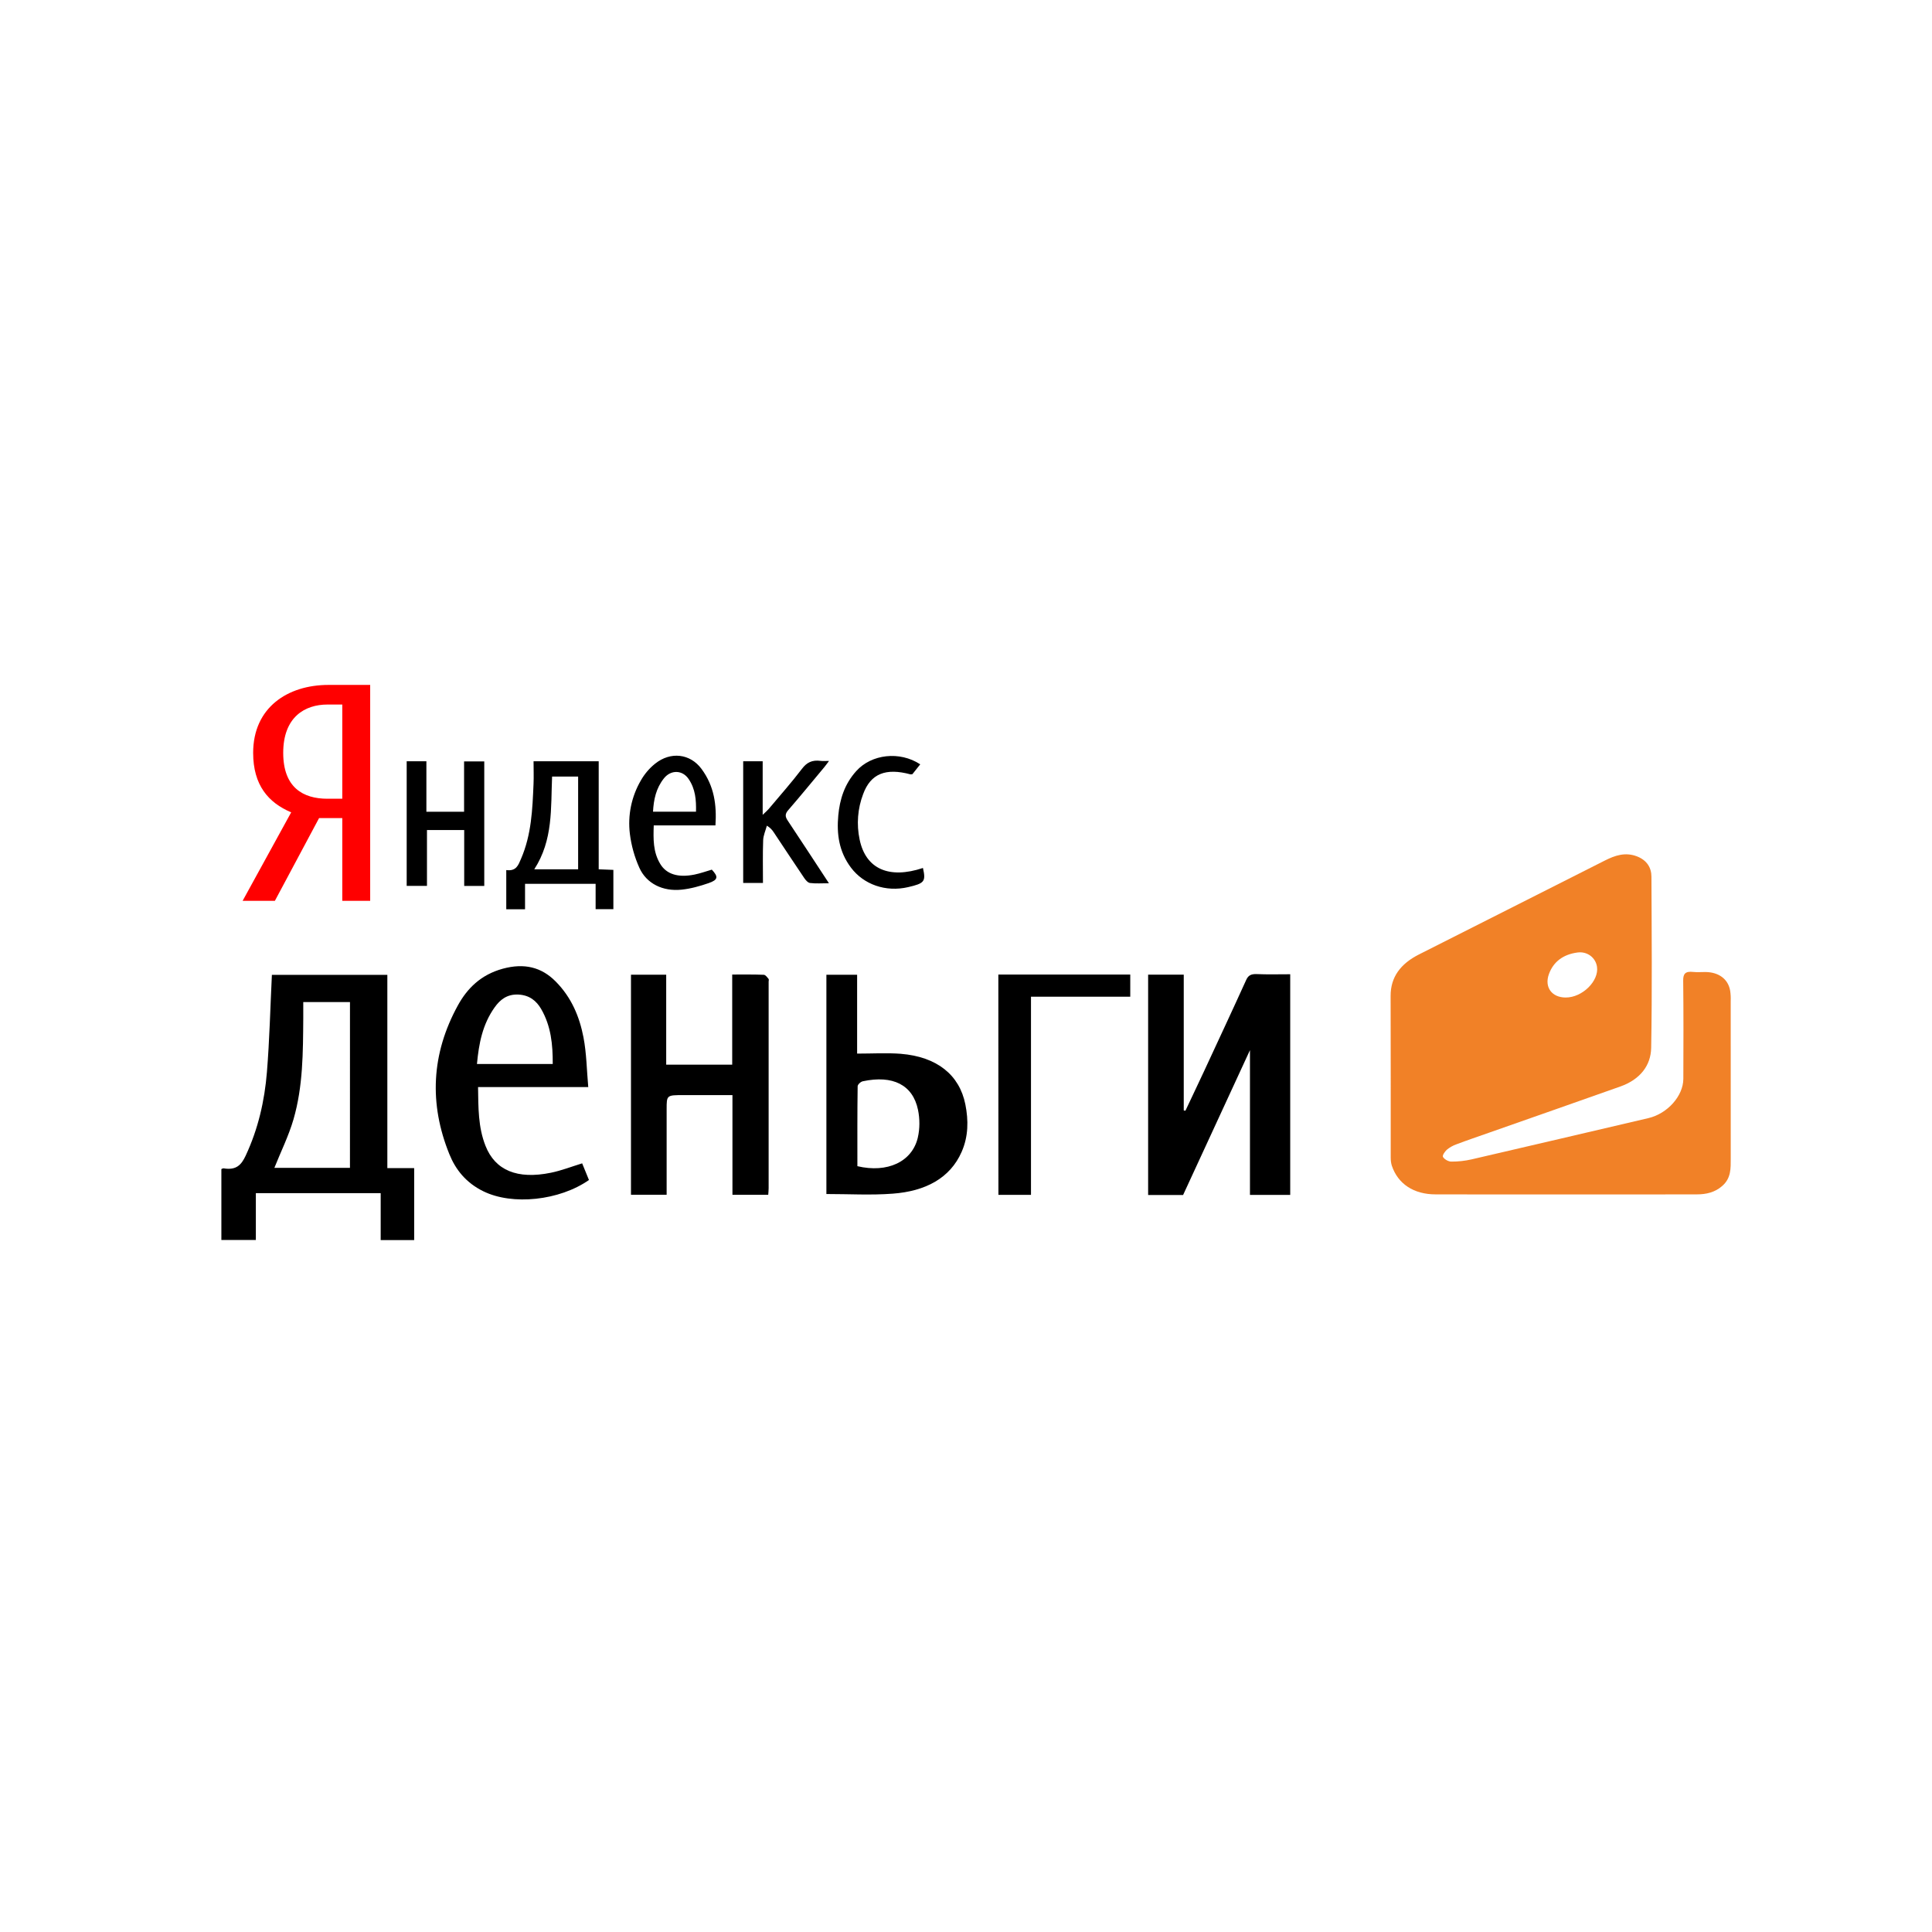
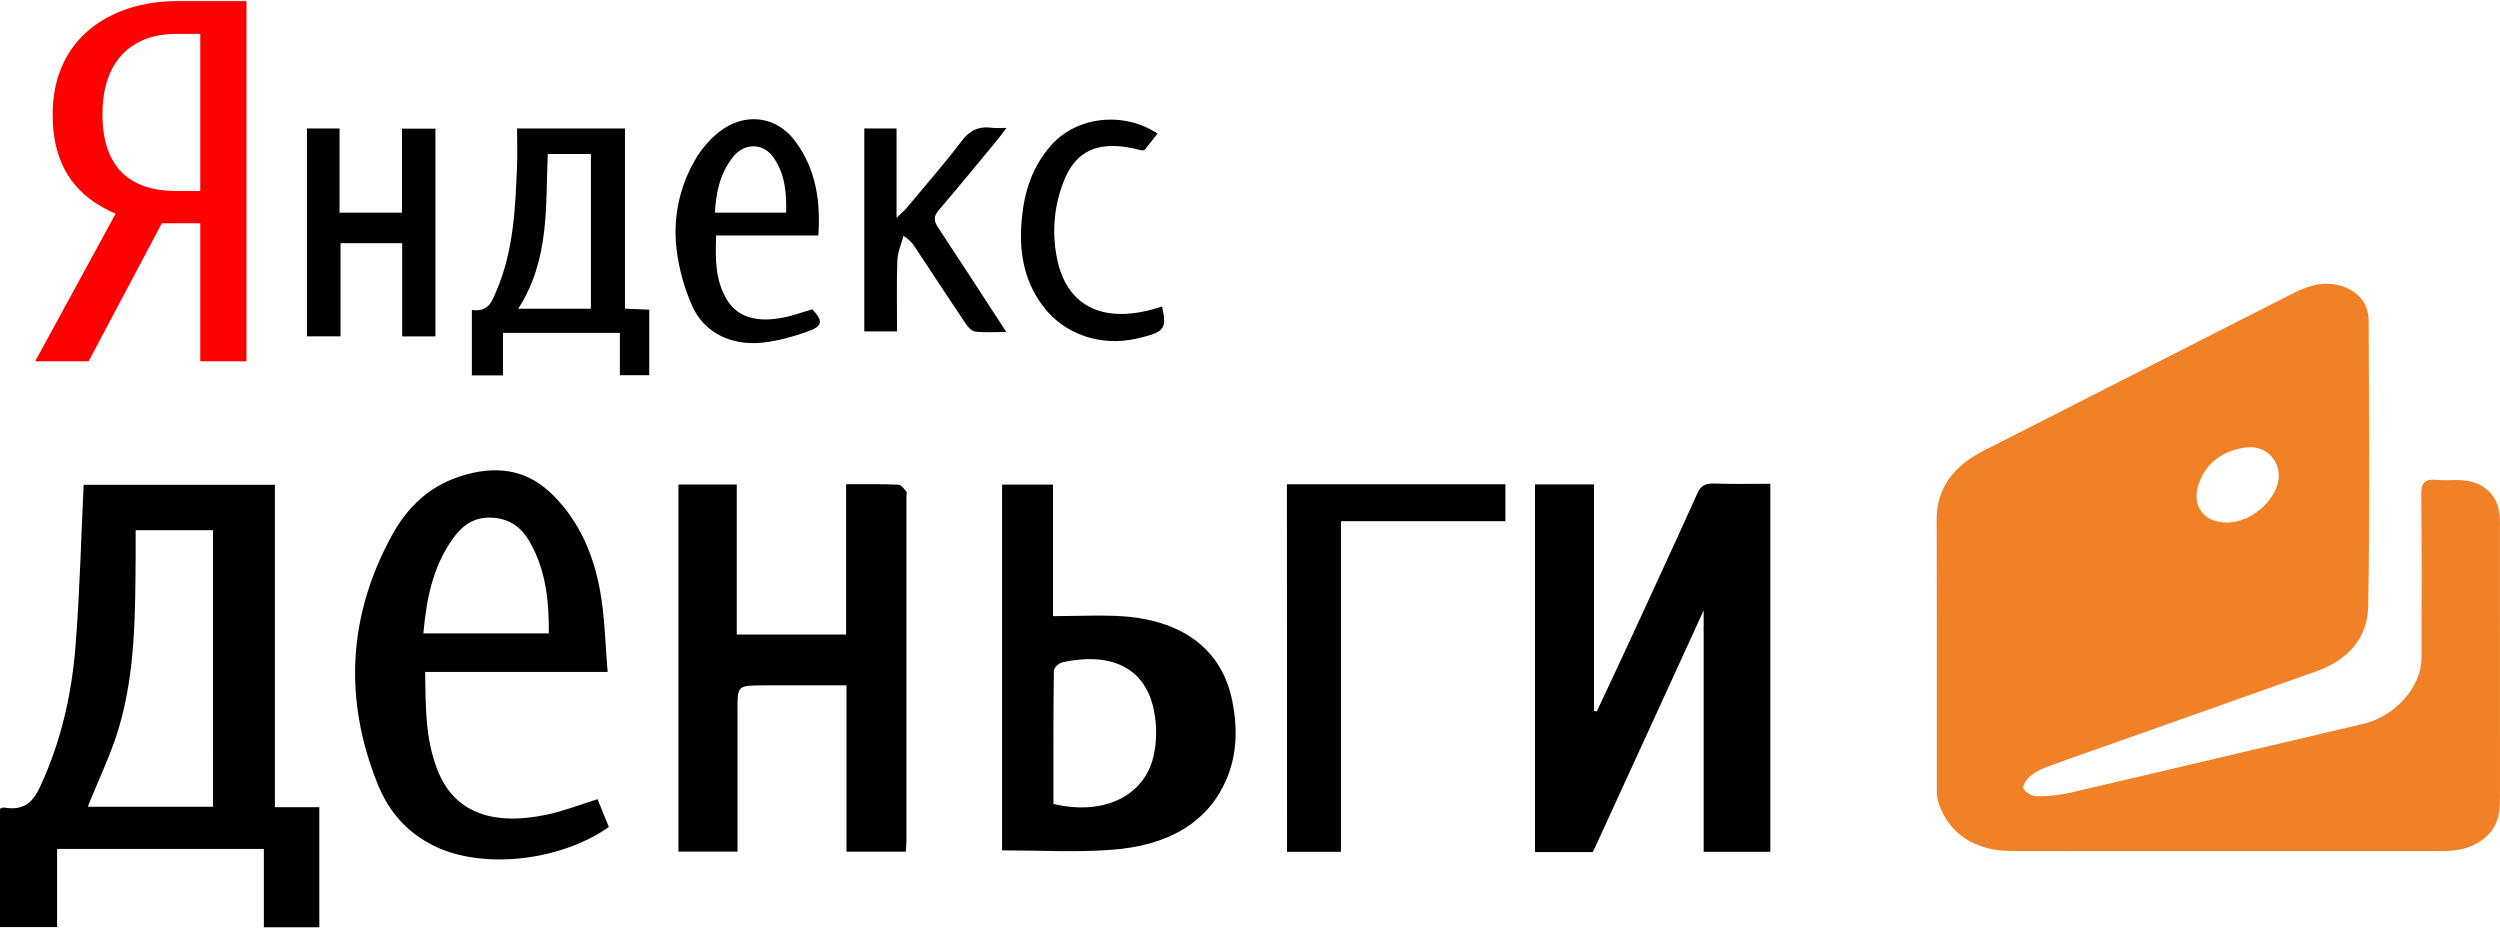
- <svg xmlns="http://www.w3.org/2000/svg" width="96" height="96" viewBox="0 0 96 96">
-   <g fill="none" fill-rule="evenodd">
-     <path d="M19.247 48.44H13.51c-.08 1.63-.117 3.234-.247 4.834-.116 1.42-.43 2.813-1.057 4.153-.208.443-.457.734-1.09.628-.034-.006-.075.019-.116.035v3.524h1.713v-2.326h6.203v2.332h1.664v-3.576h-1.333V48.44zm-1.858 9.591h-3.756c.32-.802.712-1.59.95-2.41.477-1.646.473-3.335.486-5.02.003-.26 0-.522 0-.808h2.321l-.001 8.238zm12.36-20.205h-3.237c0 .402.015.763-.001 1.126-.054 1.261-.1 2.524-.626 3.732-.13.298-.227.616-.729.55v1.948h.933v-1.266h3.507v1.26h.882v-1.952c-.253-.01-.469-.02-.729-.029v-5.37zm-1.022 5.37h-2.18c.946-1.465.818-3.038.886-4.608h1.294v4.607zm-1.35 15.076c-1.678.344-2.774-.12-3.253-1.337-.369-.935-.354-1.9-.37-2.919h5.476c-.076-.848-.084-1.675-.238-2.475-.195-1.003-.581-1.965-1.382-2.773-.708-.714-1.56-.922-2.624-.634-1.104.3-1.777.994-2.23 1.816-1.328 2.413-1.442 4.9-.425 7.406.306.758.824 1.417 1.686 1.838 1.445.712 3.782.464 5.248-.56-.116-.286-.233-.574-.338-.828-.543.168-1.033.36-1.55.466zm-2.796-8.22c.258-.363.602-.66 1.179-.633.564.03.898.325 1.125.709.5.86.584 1.782.58 2.74H23.7c.095-1.015.273-1.962.88-2.816zm9.291-5.846c.455-.047.91-.176 1.338-.324.477-.165.49-.317.16-.67-.29.085-.57.186-.86.245-.814.165-1.393-.016-1.702-.528-.363-.599-.346-1.242-.324-1.915h3.066c.067-1.008-.057-1.953-.695-2.811-.561-.755-1.532-.875-2.304-.255-.29.23-.534.527-.705.828a4.238 4.238 0 0 0-.548 2.657 5.89 5.89 0 0 0 .47 1.683c.352.788 1.165 1.19 2.104 1.09zm-.879-5.534c.345-.43.916-.417 1.222.033.342.499.383 1.05.369 1.629h-2.136c.033-.605.149-1.166.545-1.662zm8.197 5.216c-.357 0-.653.024-.942-.013-.107-.014-.221-.149-.288-.249-.51-.754-1.01-1.513-1.515-2.272a.979.979 0 0 0-.34-.326c-.064.24-.175.482-.184.722-.026.7-.01 1.404-.01 2.122h-.982v-6.045h.968v2.662c.152-.147.231-.212.295-.287.557-.664 1.136-1.316 1.657-2 .236-.312.5-.453.935-.394.106.014.219.002.41.002-.101.133-.164.225-.237.312-.594.711-1.18 1.43-1.79 2.133-.166.188-.156.326-.028.516.677 1.016 1.34 2.036 2.05 3.117zm-18.124-2.643h-1.85v2.773h-1.008v-6.192h.979v2.51h1.873v-2.503h1.003v6.188h-.997v-2.776zm15.123 7.396c.026.03.004.088.004.133v10.274c0 .099-.012.202-.02.322h-1.778v-4.955h-2.43c-.84 0-.84 0-.84.702-.002 1.276 0 2.545 0 3.822v.428h-1.772V48.432h1.75v4.47h3.28v-4.478c.559 0 1.066-.008 1.571.013.084.003.168.125.235.204zm24.249-.239c.548.024 1.096.008 1.672.008v10.963h-2v-7.192c-1.114 2.417-2.218 4.812-3.323 7.199H57.05V48.429h1.77v6.748c.03.004.054.01.084.013.309-.659.626-1.318.932-1.977.698-1.507 1.402-3.01 2.088-4.523.101-.217.23-.297.515-.288zm-20.153-5.289c-.603-.8-.715-1.684-.631-2.595.074-.794.304-1.55.892-2.203.76-.846 2.16-1.006 3.18-.336-.138.173-.265.335-.388.488-.043.007-.071.018-.095.011-1.236-.334-1.98-.033-2.353.978a4.006 4.006 0 0 0-.175 2.263c.305 1.464 1.465 1.97 3.146 1.41.155.681.066.764-.728.95-1.125.264-2.218-.13-2.848-.966zm2.484 9.25c-.704-.053-1.42-.01-2.179-.01v-3.918h-1.527V59.33c1.13 0 2.221.065 3.299-.018 1.614-.12 2.846-.762 3.422-2.078.336-.764.343-1.56.184-2.358-.295-1.47-1.413-2.364-3.199-2.512zm.837 4.164c-.284 1.205-1.517 1.772-3.003 1.42 0-1.337-.006-2.652.013-3.97 0-.088.152-.23.261-.25 1.486-.316 2.48.178 2.738 1.419.092.445.095.935-.01 1.381zm4-8.103h6.556v1.102h-4.933v9.846h-1.618c-.004-3.642-.004-7.281-.004-10.948z" fill-rule="nonzero" fill="#000" />
-     <path d="M17.008 35.008h-.738c-1.117 0-2.197.616-2.197 2.401 0 1.726.99 2.28 2.197 2.28h.738v-4.68zm-1.153 5.642l-2.196 4.111h-1.603l2.413-4.396c-1.134-.48-1.89-1.35-1.89-2.956 0-2.25 1.71-3.376 3.745-3.376h2.07v10.728h-1.386v-4.11h-1.153z" fill="#F00" />
-     <path d="M85.973 49.239c-.096-.583-.558-.932-1.228-.94-.206-.003-.411.019-.612-.004-.395-.044-.5.096-.496.428.019 1.63.013 3.26.007 4.885-.004.852-.79 1.728-1.733 1.95-2.929.682-5.855 1.374-8.786 2.05a4.37 4.37 0 0 1-1.012.111c-.147 0-.349-.118-.412-.232-.04-.077.088-.261.19-.356a1.56 1.56 0 0 1 .477-.27c.537-.204 1.084-.388 1.627-.58 2.175-.766 4.354-1.524 6.526-2.296.98-.35 1.509-1.043 1.525-1.917.05-2.833.025-5.665.013-8.5 0-.449-.22-.823-.723-1.017-.58-.22-1.09-.045-1.594.21-3.079 1.557-6.156 3.111-9.236 4.666-.906.458-1.412 1.12-1.407 2.065.01 2.678.003 5.352.005 8.027 0 .134.014.27.053.398.303.91 1.09 1.431 2.177 1.431 2.166.006 4.34.003 6.507.003 2.16 0 4.313.003 6.474-.003.468 0 .9-.102 1.252-.41.455-.388.432-.882.432-1.374.002-2.61.002-5.215-.001-7.827a2.715 2.715 0 0 0-.025-.498zm-9.008-.837c.218-.601.694-.977 1.42-1.073.481-.065.9.25.969.71.104.707-.73 1.53-1.555 1.527-.687 0-1.071-.51-.834-1.164z" fill="#F18127" fill-rule="nonzero" />
+ <svg xmlns="http://www.w3.org/2000/svg" width="125px" height="47px" viewBox="0 0 125 47" version="1.1">
+   <defs />
+   <g id="🤼‍♂️-Playground" stroke="none" stroke-width="1" fill="none" fill-rule="evenodd">
+     <g id="Artboard" transform="translate(-1255, -527)" fill-rule="nonzero">
+       <g id="yandex" transform="translate(1255, 527)">
+         <path d="M13.745,24.239 L4.183,24.239 C4.05,26.975 3.988,29.667 3.772,32.353 C3.578,34.736 3.055,37.075 2.01,39.324 C1.663,40.068 1.248,40.556 0.193,40.378 C0.137,40.368 0.068,40.41 0,40.437 L0,46.352 L2.855,46.352 L2.855,42.448 L13.193,42.448 L13.193,46.362 L15.967,46.362 L15.967,40.36 L13.745,40.36 L13.745,24.239 Z M10.648,40.338 L4.388,40.338 C4.922,38.992 5.575,37.669 5.972,36.292 C6.767,33.529 6.76,30.694 6.782,27.866 C6.787,27.43 6.782,26.99 6.782,26.51 L10.65,26.51 L10.648,40.338 Z M31.248,6.422 L25.853,6.422 C25.853,7.097 25.878,7.703 25.852,8.312 C25.762,10.429 25.685,12.549 24.808,14.577 C24.592,15.077 24.43,15.611 23.593,15.5 L23.593,18.77 L25.148,18.77 L25.148,16.645 L30.993,16.645 L30.993,18.76 L32.463,18.76 L32.463,15.483 C32.042,15.466 31.682,15.45 31.248,15.434 L31.248,6.421 L31.248,6.422 Z M29.545,15.436 L25.912,15.436 C27.488,12.977 27.275,10.337 27.388,7.701 L29.545,7.701 L29.545,15.434 L29.545,15.436 Z M27.295,40.742 C24.498,41.32 22.672,40.541 21.873,38.498 C21.258,36.929 21.283,35.309 21.257,33.598 L30.383,33.598 C30.257,32.175 30.243,30.787 29.987,29.444 C29.662,27.76 29.018,26.145 27.683,24.789 C26.503,23.591 25.083,23.241 23.31,23.725 C21.47,24.229 20.348,25.393 19.593,26.773 C17.38,30.824 17.19,34.998 18.885,39.205 C19.395,40.477 20.258,41.583 21.695,42.29 C24.103,43.485 27.998,43.069 30.442,41.35 C30.248,40.87 30.053,40.386 29.878,39.96 C28.973,40.242 28.157,40.564 27.295,40.742 Z M22.635,26.944 C23.065,26.335 23.638,25.837 24.6,25.882 C25.54,25.932 26.097,26.427 26.475,27.072 C27.308,28.516 27.448,30.063 27.442,31.671 L21.167,31.671 C21.325,29.968 21.622,28.378 22.633,26.944 L22.635,26.944 Z M38.12,17.131 C38.878,17.053 39.637,16.836 40.35,16.588 C41.145,16.311 41.167,16.056 40.617,15.463 C40.133,15.606 39.667,15.775 39.183,15.874 C37.827,16.151 36.862,15.847 36.347,14.988 C35.742,13.982 35.77,12.903 35.807,11.774 L40.917,11.774 C41.028,10.082 40.822,8.495 39.758,7.055 C38.823,5.788 37.205,5.586 35.918,6.627 C35.435,7.013 35.028,7.512 34.743,8.017 C33.962,9.363 33.641,10.93 33.83,12.477 C33.95,13.452 34.214,14.405 34.613,15.302 C35.2,16.625 36.555,17.299 38.12,17.131 Z M36.655,7.842 C37.23,7.12 38.182,7.142 38.692,7.898 C39.262,8.735 39.33,9.66 39.307,10.632 L35.747,10.632 C35.802,9.617 35.995,8.675 36.655,7.842 Z M50.317,16.598 C49.722,16.598 49.228,16.638 48.747,16.576 C48.568,16.552 48.378,16.326 48.267,16.158 C47.417,14.892 46.583,13.618 45.742,12.344 C45.6,12.118 45.405,11.93 45.175,11.797 C45.068,12.2 44.883,12.606 44.868,13.009 C44.825,14.184 44.852,15.366 44.852,16.571 L43.215,16.571 L43.215,6.424 L44.828,6.424 L44.828,10.892 C45.082,10.646 45.213,10.536 45.32,10.411 C46.248,9.296 47.213,8.201 48.082,7.053 C48.475,6.53 48.915,6.293 49.64,6.392 C49.817,6.415 50.005,6.395 50.323,6.395 C50.155,6.619 50.05,6.773 49.928,6.919 C48.938,8.113 47.962,9.319 46.945,10.499 C46.668,10.815 46.685,11.047 46.898,11.366 C48.027,13.071 49.132,14.783 50.315,16.598 L50.317,16.598 Z M20.11,12.161 L17.027,12.161 L17.027,16.816 L15.347,16.816 L15.347,6.422 L16.978,6.422 L16.978,10.635 L20.1,10.635 L20.1,6.434 L21.772,6.434 L21.772,16.821 L20.11,16.821 L20.11,12.161 Z M45.315,24.576 C45.358,24.626 45.322,24.724 45.322,24.799 L45.322,42.045 C45.322,42.211 45.302,42.384 45.288,42.585 L42.325,42.585 L42.325,34.268 L38.275,34.268 C36.875,34.268 36.875,34.268 36.875,35.446 C36.872,37.588 36.875,39.718 36.875,41.862 L36.875,42.58 L33.922,42.58 L33.922,24.225 L36.838,24.225 L36.838,31.728 L42.305,31.728 L42.305,24.212 C43.237,24.212 44.082,24.198 44.923,24.234 C45.063,24.239 45.203,24.443 45.315,24.576 Z M85.73,24.175 C86.643,24.215 87.557,24.188 88.517,24.188 L88.517,42.59 L85.183,42.59 L85.183,30.518 C83.327,34.575 81.487,38.595 79.645,42.602 L76.75,42.602 L76.75,24.22 L79.7,24.22 L79.7,35.547 C79.75,35.554 79.79,35.564 79.84,35.569 C80.355,34.463 80.883,33.357 81.393,32.25 C82.557,29.721 83.73,27.198 84.873,24.658 C85.042,24.294 85.257,24.16 85.732,24.175 L85.73,24.175 Z M52.142,15.297 C51.137,13.954 50.95,12.47 51.09,10.941 C51.213,9.608 51.597,8.339 52.577,7.243 C53.843,5.823 56.177,5.554 57.877,6.679 C57.647,6.969 57.435,7.241 57.23,7.498 C57.158,7.51 57.112,7.528 57.072,7.517 C55.012,6.956 53.772,7.461 53.15,9.158 C52.691,10.37 52.59,11.689 52.858,12.957 C53.367,15.414 55.3,16.264 58.102,15.324 C58.36,16.467 58.212,16.606 56.888,16.918 C55.013,17.361 53.192,16.7 52.142,15.297 Z M56.282,30.824 C55.108,30.735 53.915,30.807 52.65,30.807 L52.65,24.23 L50.105,24.23 L50.105,42.518 C51.988,42.518 53.807,42.627 55.603,42.488 C58.293,42.287 60.347,41.209 61.307,39 C61.867,37.718 61.878,36.381 61.613,35.042 C61.122,32.574 59.258,31.074 56.282,30.825 L56.282,30.824 Z M57.677,37.813 C57.203,39.836 55.148,40.788 52.672,40.197 C52.672,37.953 52.662,35.745 52.693,33.533 C52.693,33.385 52.947,33.147 53.128,33.113 C55.605,32.583 57.262,33.412 57.692,35.495 C57.845,36.242 57.85,37.065 57.675,37.813 L57.677,37.813 Z M64.343,24.212 L75.27,24.212 L75.27,26.061 L67.048,26.061 L67.048,42.589 L64.352,42.589 C64.345,36.475 64.345,30.367 64.345,24.212 L64.343,24.212 Z" id="Shape" fill="#000000" />
+         <path d="M10.013,1.692 L8.783,1.692 C6.922,1.692 5.122,2.726 5.122,5.722 C5.122,8.619 6.772,9.549 8.783,9.549 L10.013,9.549 L10.013,1.694 L10.013,1.692 Z M8.092,11.162 L4.432,18.063 L1.76,18.063 L5.782,10.684 C3.892,9.878 2.632,8.418 2.632,5.722 C2.632,1.945 5.482,0.055 8.873,0.055 L12.323,0.055 L12.323,18.063 L10.013,18.063 L10.013,11.164 L8.092,11.164 L8.092,11.162 Z" id="Shape" fill="#FF0000" />
+         <path d="M124.955,25.58 C124.795,24.601 124.025,24.015 122.908,24.002 C122.565,23.997 122.223,24.034 121.888,23.995 C121.23,23.921 121.055,24.156 121.062,24.714 C121.093,27.45 121.083,30.186 121.073,32.913 C121.067,34.344 119.757,35.814 118.185,36.187 C113.303,37.331 108.427,38.493 103.542,39.628 C102.989,39.756 102.423,39.818 101.855,39.814 C101.61,39.814 101.273,39.616 101.168,39.425 C101.102,39.295 101.315,38.986 101.485,38.827 C101.721,38.63 101.991,38.476 102.28,38.374 C103.175,38.031 104.087,37.723 104.992,37.4 C108.617,36.114 112.248,34.842 115.868,33.546 C117.502,32.959 118.383,31.796 118.41,30.328 C118.493,25.573 118.452,20.819 118.432,16.061 C118.432,15.307 118.065,14.679 117.227,14.353 C116.26,13.984 115.41,14.278 114.57,14.706 C109.438,17.32 104.31,19.928 99.177,22.538 C97.667,23.307 96.823,24.418 96.832,26.004 C96.848,30.5 96.837,34.988 96.84,39.478 C96.84,39.703 96.863,39.932 96.928,40.146 C97.433,41.674 98.745,42.548 100.557,42.548 C104.167,42.559 107.79,42.553 111.402,42.553 C115.002,42.553 118.59,42.559 122.192,42.548 C122.972,42.548 123.692,42.377 124.278,41.86 C125.037,41.209 124.998,40.38 124.998,39.554 C125.002,35.173 125.002,30.8 124.997,26.416 C125.008,26.136 124.994,25.857 124.955,25.58 Z M109.942,24.175 C110.305,23.166 111.098,22.535 112.308,22.374 C113.11,22.265 113.808,22.793 113.923,23.565 C114.097,24.752 112.707,26.134 111.332,26.129 C110.187,26.129 109.547,25.273 109.942,24.175 Z" id="Shape" fill="#F18127" />
+       </g>
+     </g>
  </g>
</svg>
